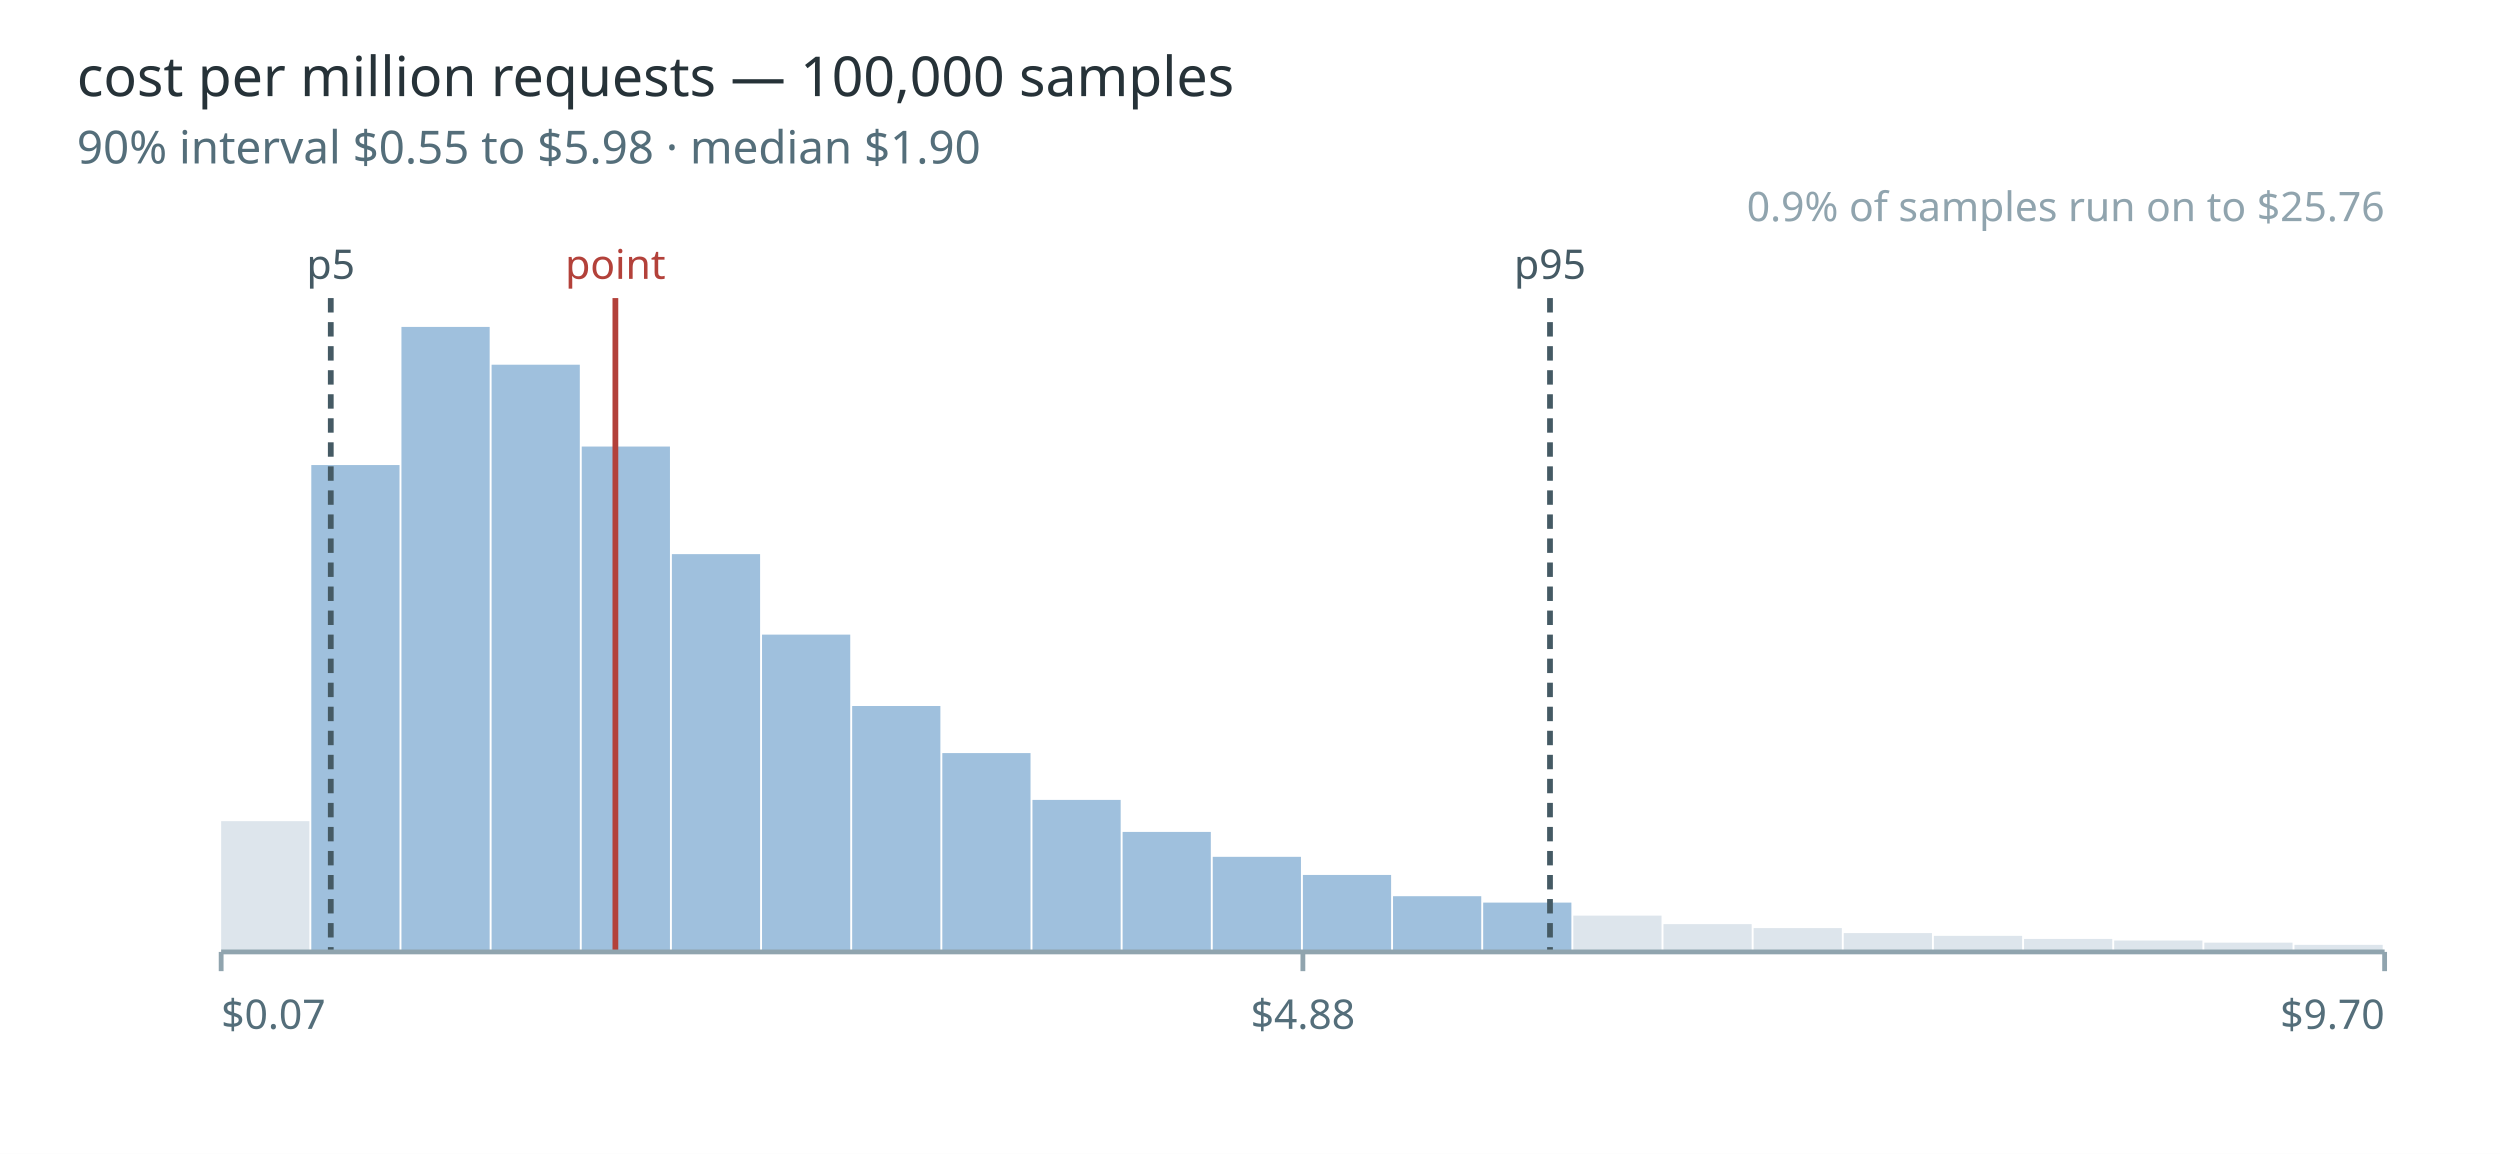
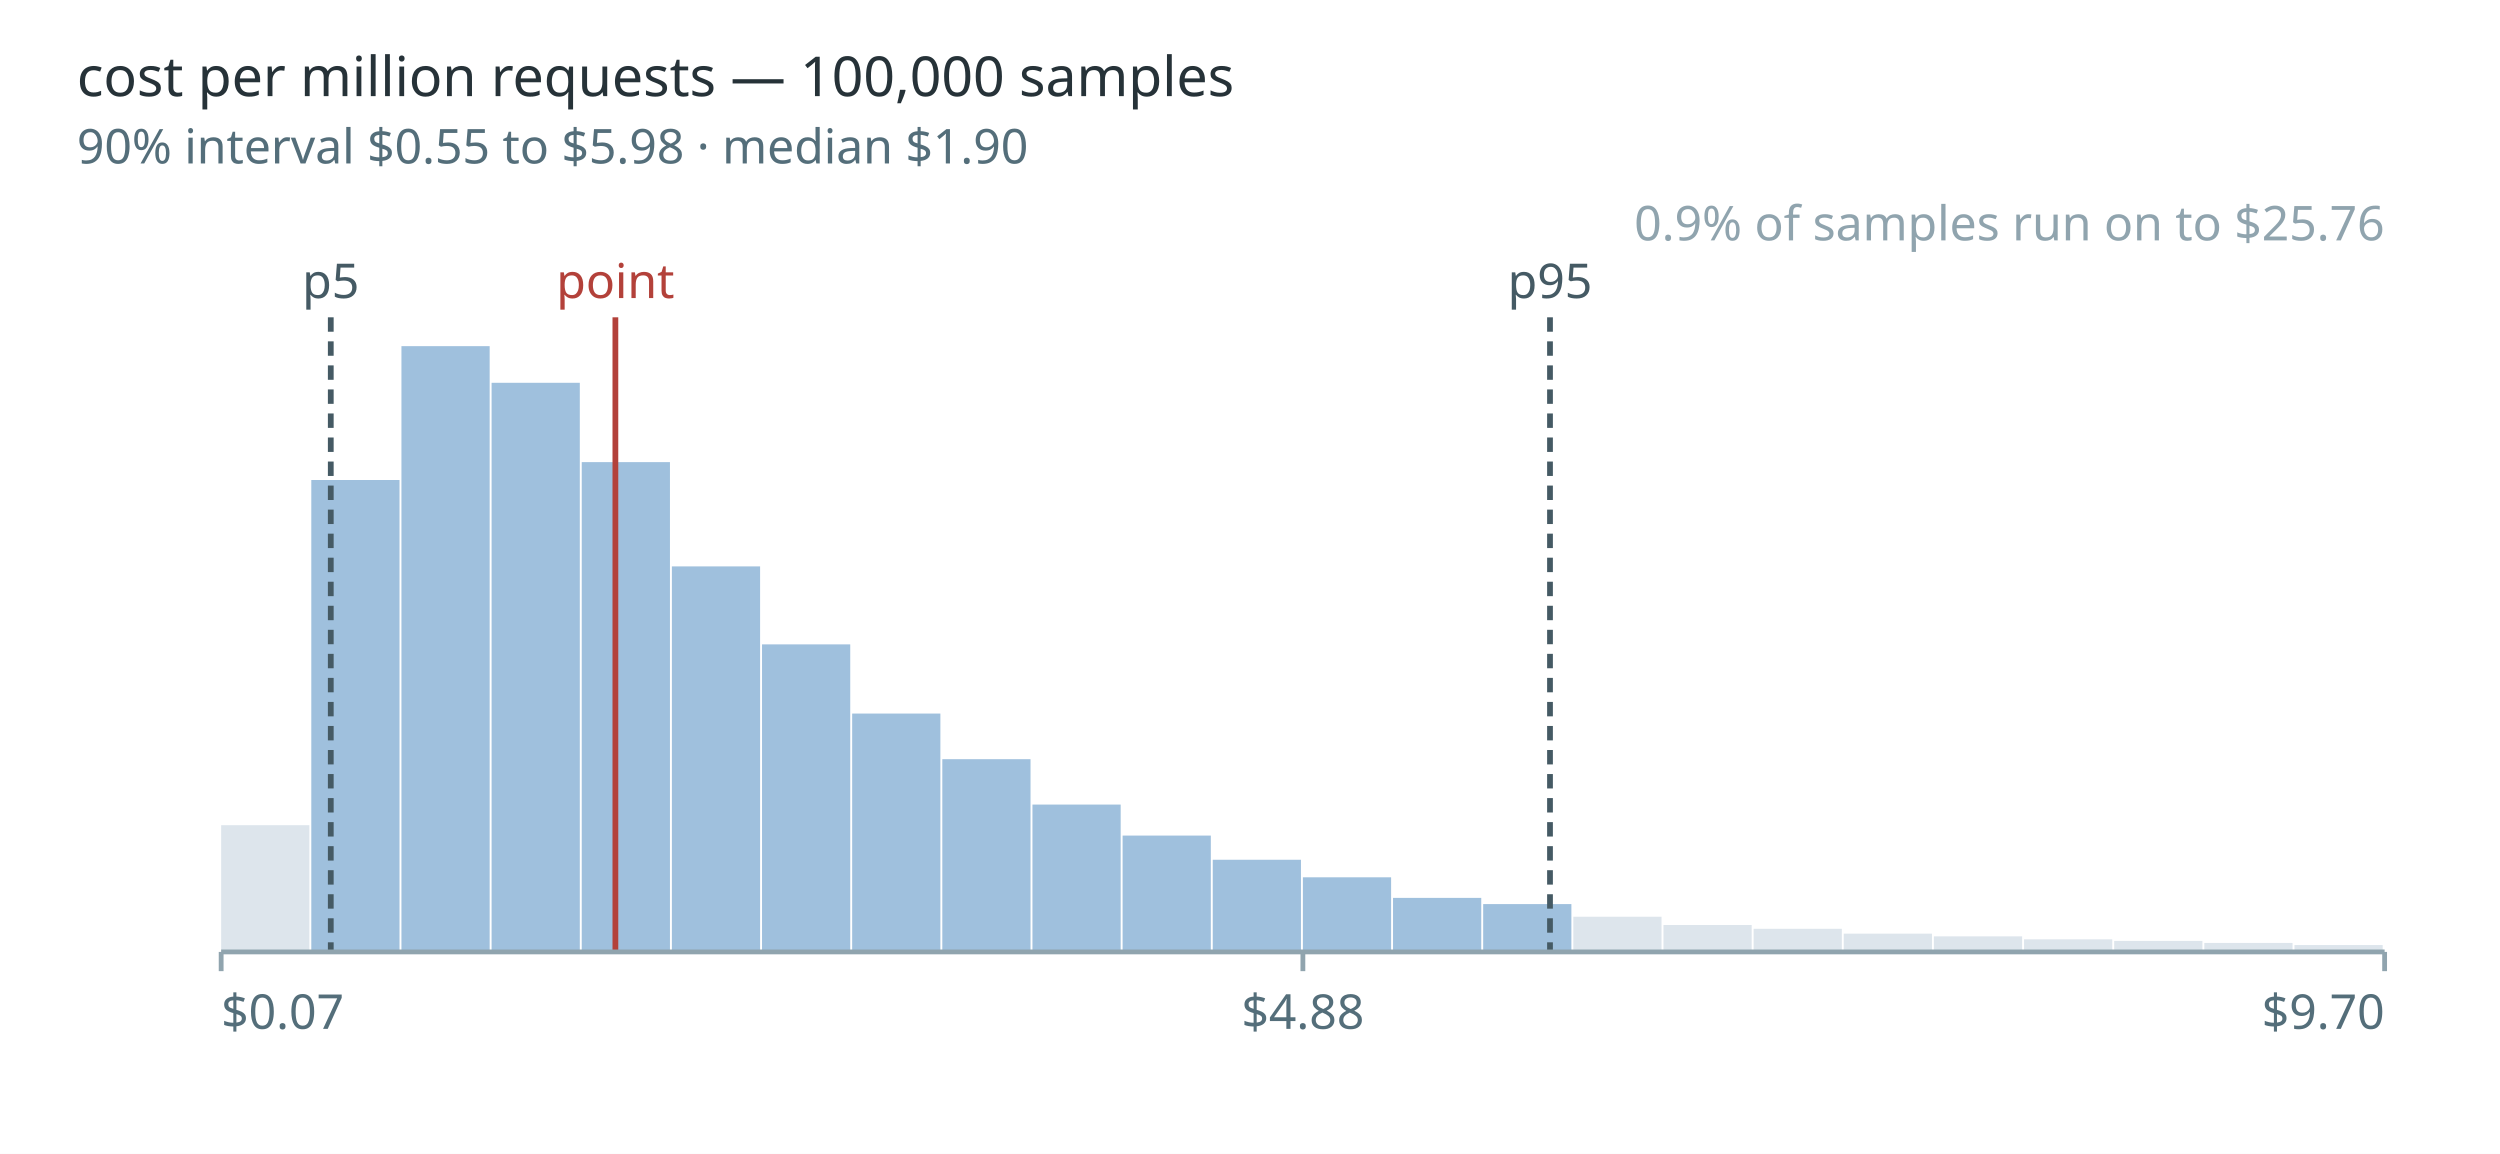
<svg xmlns="http://www.w3.org/2000/svg" viewBox="0 0 520 240" width="520" height="240" role="img" font-family="system-ui, sans-serif">
  <rect width="520" height="240" fill="#ffffff" />
  <text x="16" y="20" font-size="11.5" fill="#263238">cost per million requests — 100,000 samples</text>
-   <text x="16" y="34" font-size="9.5" fill="#546e7a">90% interval $0.55 to $5.98 · median $1.90</text>
-   <rect x="46.00" y="170.80" width="18.35" height="27.20" fill="#dde5ec" />
-   <rect x="64.75" y="96.73" width="18.35" height="101.27" fill="#9fc0dd" />
-   <rect x="83.50" y="68.00" width="18.35" height="130.00" fill="#9fc0dd" />
-   <rect x="102.25" y="75.86" width="18.35" height="122.14" fill="#9fc0dd" />
-   <rect x="121.00" y="92.88" width="18.35" height="105.12" fill="#9fc0dd" />
-   <rect x="139.75" y="115.26" width="18.35" height="82.74" fill="#9fc0dd" />
-   <rect x="158.50" y="132.00" width="18.35" height="66.00" fill="#9fc0dd" />
-   <rect x="177.25" y="146.85" width="18.35" height="51.15" fill="#9fc0dd" />
-   <rect x="196.00" y="156.64" width="18.35" height="41.36" fill="#9fc0dd" />
-   <rect x="214.75" y="166.38" width="18.35" height="31.62" fill="#9fc0dd" />
-   <rect x="233.50" y="173.04" width="18.35" height="24.96" fill="#9fc0dd" />
-   <rect x="252.25" y="178.22" width="18.35" height="19.78" fill="#9fc0dd" />
-   <rect x="271.00" y="181.99" width="18.35" height="16.01" fill="#9fc0dd" />
-   <rect x="289.75" y="186.41" width="18.35" height="11.59" fill="#9fc0dd" />
-   <rect x="308.50" y="187.74" width="18.35" height="10.26" fill="#9fc0dd" />
-   <rect x="327.25" y="190.45" width="18.35" height="7.55" fill="#dde5ec" />
-   <rect x="346.00" y="192.22" width="18.35" height="5.78" fill="#dde5ec" />
-   <rect x="364.75" y="193.04" width="18.35" height="4.96" fill="#dde5ec" />
-   <rect x="383.50" y="194.08" width="18.35" height="3.92" fill="#dde5ec" />
-   <rect x="402.25" y="194.66" width="18.35" height="3.34" fill="#dde5ec" />
-   <rect x="421.00" y="195.30" width="18.35" height="2.70" fill="#dde5ec" />
-   <rect x="439.75" y="195.63" width="18.35" height="2.37" fill="#dde5ec" />
-   <rect x="458.50" y="196.07" width="18.35" height="1.93" fill="#dde5ec" />
-   <rect x="477.25" y="196.53" width="18.35" height="1.47" fill="#dde5ec" />
-   <line x1="68.8" y1="62" x2="68.8" y2="198" stroke="#455a64" stroke-width="1.2" stroke-dasharray="3 2" />
-   <text x="68.8" y="58" font-size="8.5" text-anchor="middle" fill="#455a64">p5</text>
-   <line x1="128.0" y1="62" x2="128.0" y2="198" stroke="#b3413a" stroke-width="1.2" />
-   <text x="128.0" y="58" font-size="8.5" text-anchor="middle" fill="#b3413a">point</text>
-   <line x1="322.4" y1="62" x2="322.4" y2="198" stroke="#455a64" stroke-width="1.2" stroke-dasharray="3 2" />
-   <text x="322.4" y="58" font-size="8.5" text-anchor="middle" fill="#455a64">p95</text>
+   <text x="16" y="34" font-size="10" fill="#546e7a">90% interval $0.55 to $5.98 · median $1.90</text>
+   <rect x="46.00" y="171.64" width="18.35" height="26.36" fill="#dde5ec" />
+   <rect x="64.75" y="99.84" width="18.35" height="98.16" fill="#9fc0dd" />
+   <rect x="83.50" y="72.00" width="18.35" height="126.00" fill="#9fc0dd" />
+   <rect x="102.25" y="79.62" width="18.35" height="118.38" fill="#9fc0dd" />
+   <rect x="121.00" y="96.12" width="18.35" height="101.88" fill="#9fc0dd" />
+   <rect x="139.75" y="117.81" width="18.35" height="80.19" fill="#9fc0dd" />
+   <rect x="158.50" y="134.03" width="18.35" height="63.97" fill="#9fc0dd" />
+   <rect x="177.25" y="148.42" width="18.35" height="49.58" fill="#9fc0dd" />
+   <rect x="196.00" y="157.91" width="18.35" height="40.09" fill="#9fc0dd" />
+   <rect x="214.75" y="167.35" width="18.35" height="30.65" fill="#9fc0dd" />
+   <rect x="233.50" y="173.80" width="18.35" height="24.20" fill="#9fc0dd" />
+   <rect x="252.25" y="178.83" width="18.35" height="19.17" fill="#9fc0dd" />
+   <rect x="271.00" y="182.48" width="18.35" height="15.52" fill="#9fc0dd" />
+   <rect x="289.75" y="186.76" width="18.35" height="11.24" fill="#9fc0dd" />
+   <rect x="308.50" y="188.05" width="18.35" height="9.95" fill="#9fc0dd" />
+   <rect x="327.25" y="190.68" width="18.35" height="7.32" fill="#dde5ec" />
+   <rect x="346.00" y="192.40" width="18.35" height="5.60" fill="#dde5ec" />
+   <rect x="364.75" y="193.19" width="18.35" height="4.81" fill="#dde5ec" />
+   <rect x="383.50" y="194.20" width="18.35" height="3.80" fill="#dde5ec" />
+   <rect x="402.25" y="194.76" width="18.35" height="3.24" fill="#dde5ec" />
+   <rect x="421.00" y="195.38" width="18.35" height="2.62" fill="#dde5ec" />
+   <rect x="439.75" y="195.71" width="18.35" height="2.29" fill="#dde5ec" />
+   <rect x="458.50" y="196.13" width="18.35" height="1.87" fill="#dde5ec" />
+   <rect x="477.25" y="196.57" width="18.35" height="1.43" fill="#dde5ec" />
+   <line x1="68.8" y1="66" x2="68.8" y2="198" stroke="#455a64" stroke-width="1.2" stroke-dasharray="3 2" />
+   <text x="68.8" y="62" font-size="10" text-anchor="middle" fill="#455a64">p5</text>
+   <line x1="128.0" y1="66" x2="128.0" y2="198" stroke="#b3413a" stroke-width="1.2" />
+   <text x="128.0" y="62" font-size="10" text-anchor="middle" fill="#b3413a">point</text>
+   <line x1="322.4" y1="66" x2="322.4" y2="198" stroke="#455a64" stroke-width="1.2" stroke-dasharray="3 2" />
+   <text x="322.4" y="62" font-size="10" text-anchor="middle" fill="#455a64">p95</text>
  <line x1="46.0" y1="198.0" x2="496.0" y2="198.0" stroke="#90a4ae" stroke-width="1" />
  <line x1="46.0" y1="198.0" x2="46.0" y2="202.0" stroke="#90a4ae" />
-   <text x="46.0" y="214.0" font-size="8.5" text-anchor="start" fill="#546e7a">$0.07</text>
+   <text x="46.0" y="214.0" font-size="10" text-anchor="start" fill="#546e7a">$0.07</text>
  <line x1="271.0" y1="198.0" x2="271.0" y2="202.0" stroke="#90a4ae" />
-   <text x="271.0" y="214.0" font-size="8.5" text-anchor="middle" fill="#546e7a">$4.88</text>
+   <text x="271.0" y="214.0" font-size="10" text-anchor="middle" fill="#546e7a">$4.88</text>
  <line x1="496.0" y1="198.0" x2="496.0" y2="202.0" stroke="#90a4ae" />
-   <text x="496.0" y="214.0" font-size="8.5" text-anchor="end" fill="#546e7a">$9.70</text>
-   <text x="496" y="46" font-size="8.5" text-anchor="end" fill="#90a4ae">0.9% of samples run on to $25.76</text>
+   <text x="496.0" y="214.0" font-size="10" text-anchor="end" fill="#546e7a">$9.70</text>
+   <text x="496" y="50" font-size="10" text-anchor="end" fill="#90a4ae">0.9% of samples run on to $25.76</text>
</svg>
